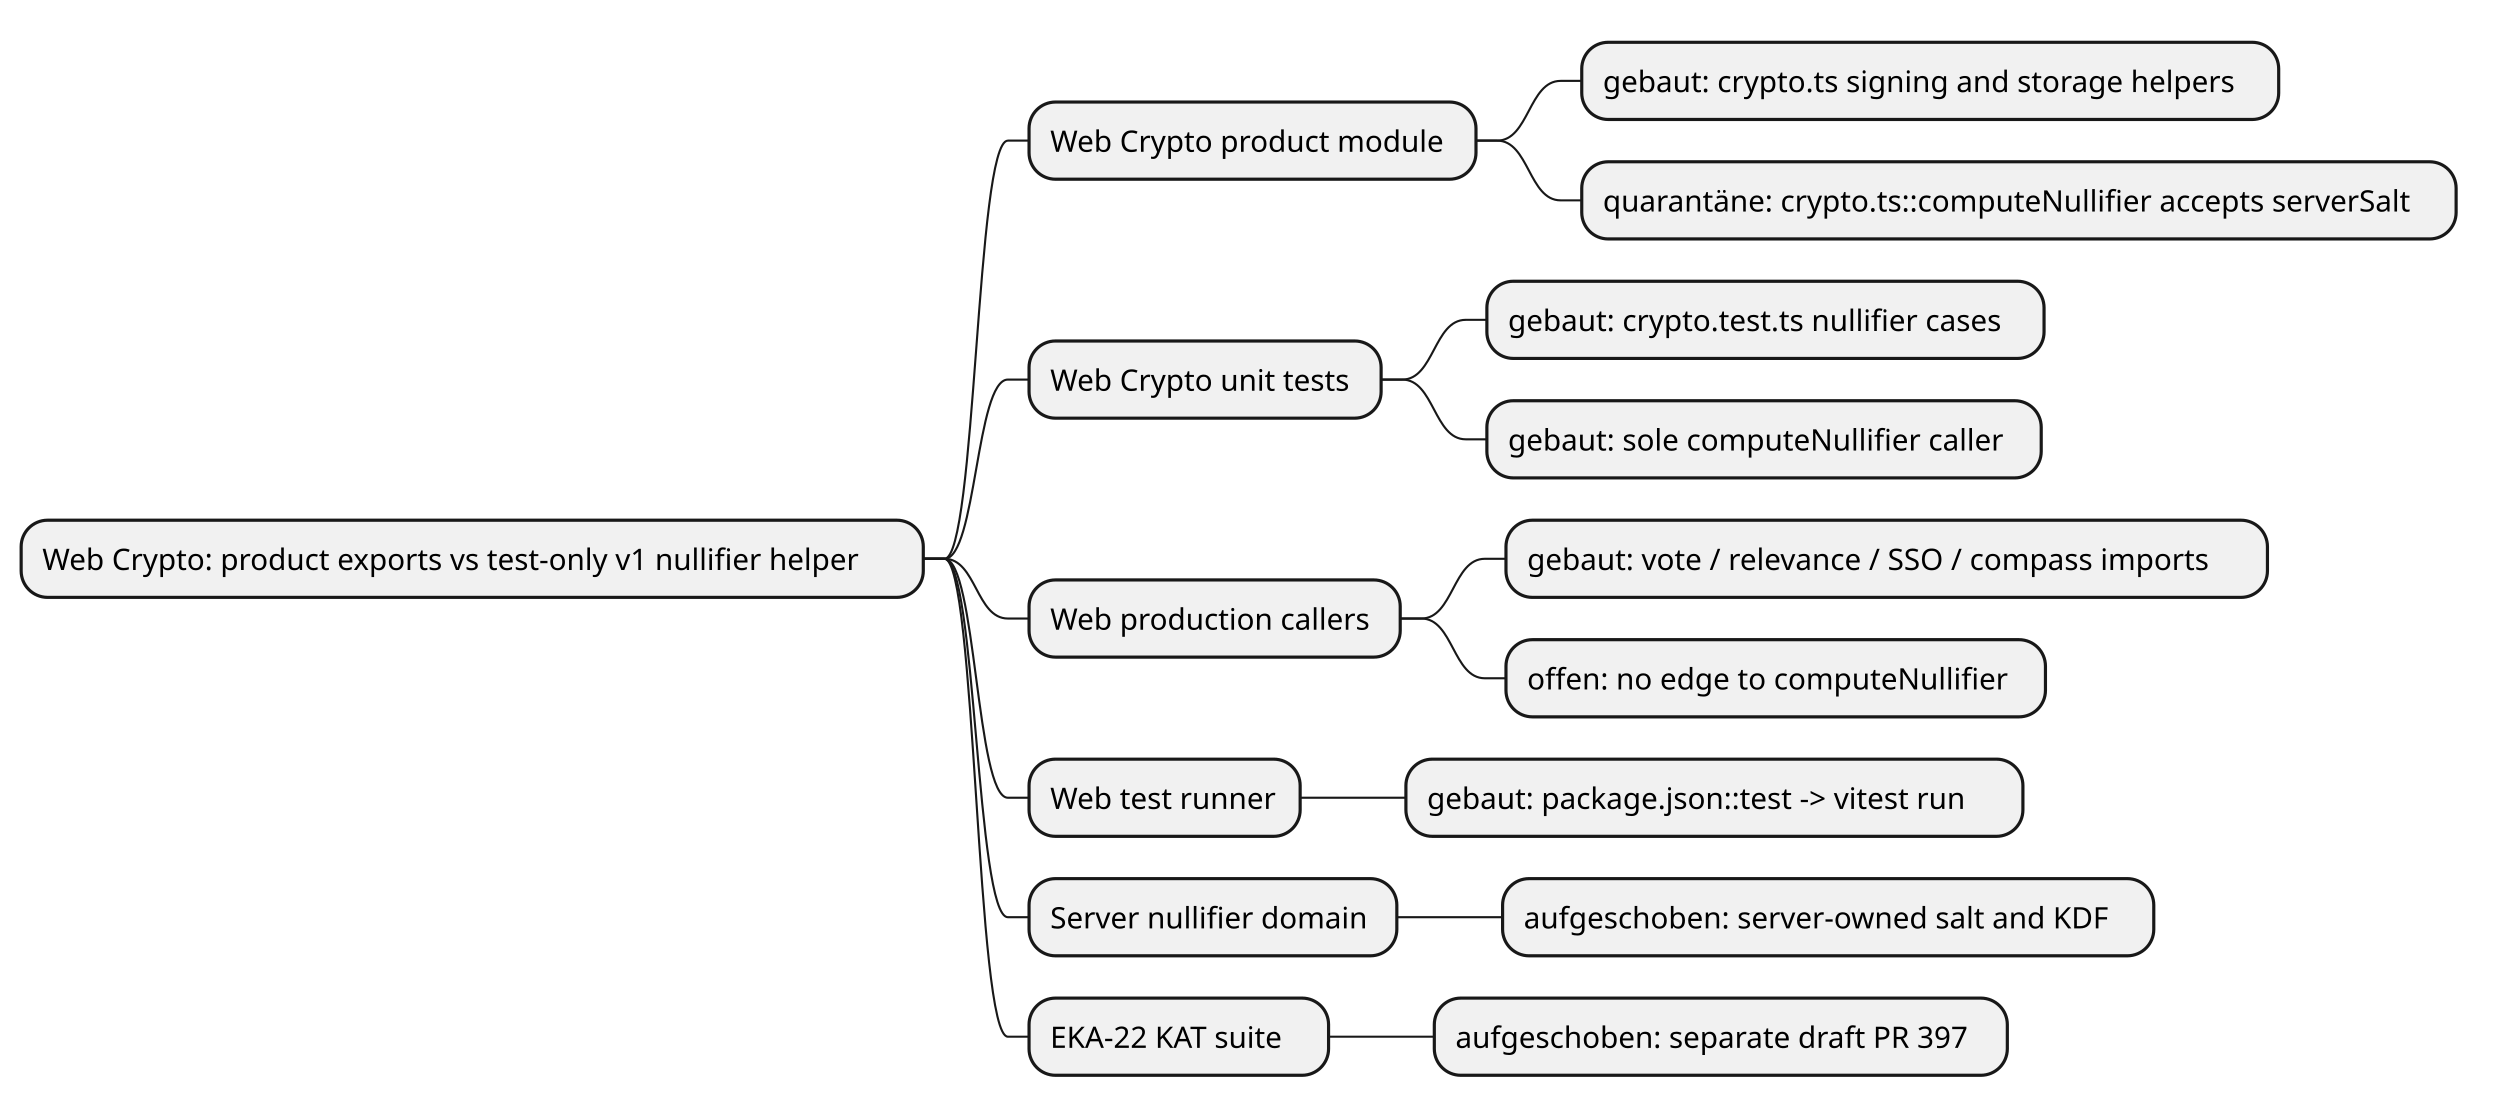
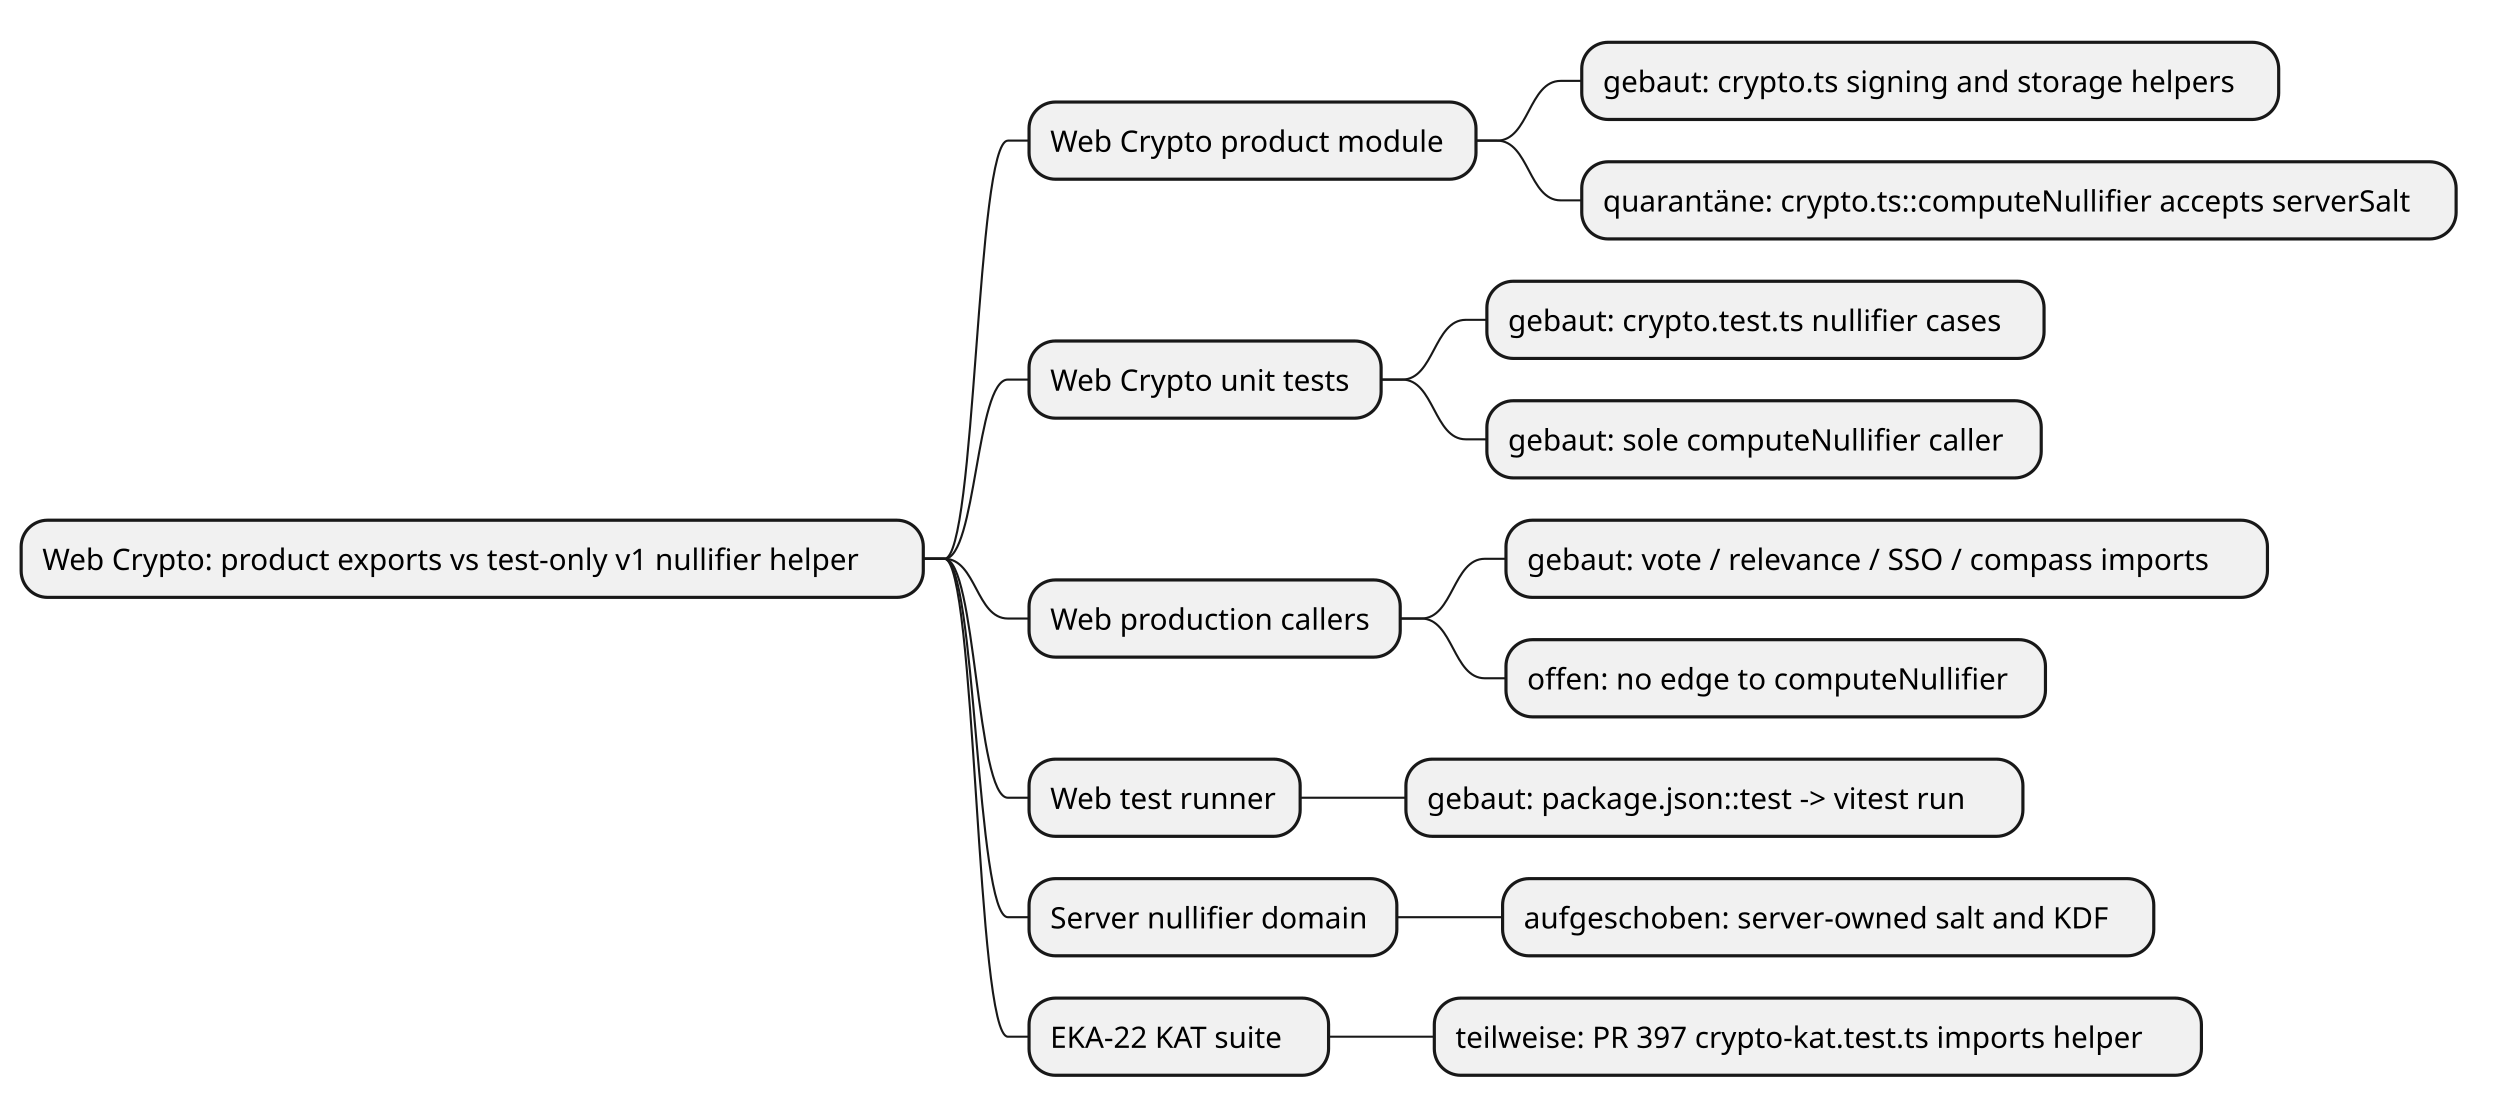
<svg xmlns="http://www.w3.org/2000/svg" version="1.1" data-diagram-type="MINDMAP" style="width:1182px;height:529px;background:#FFFFFF;" width="1182px" height="529px" viewBox="0 0 1182 529" zoomAndPan="magnify" preserveAspectRatio="none" contentStyleType="text/css">
  <defs />
  <g font-family="sans-serif" lengthAdjust="spacing">
    <rect x="10" y="245.953" width="426.533" height="36.488" fill="#F1F1F1" style="stroke:#181818;stroke-width:1.5;" rx="12.5" ry="12.5" />
    <text x="20" y="269.488" fill="#000" font-size="14" textLength="406.533">Web Crypto: product exports vs test-only v1 nullifier helper</text>
    <rect x="486.533" y="48.244" width="211.317" height="36.488" fill="#F1F1F1" style="stroke:#181818;stroke-width:1.5;" rx="12.5" ry="12.5" />
    <text x="496.533" y="71.779" fill="#000" font-size="14" textLength="191.317">Web Crypto product module</text>
    <rect x="747.851" y="20" width="329.511" height="36.488" fill="#F1F1F1" style="stroke:#181818;stroke-width:1.5;" rx="12.5" ry="12.5" />
    <text x="757.851" y="43.535" fill="#000" font-size="14" textLength="309.511">gebaut: crypto.ts signing and storage helpers</text>
    <path d="M697.851,66.488 L707.851,66.488 C722.851,66.488 722.851,38.244 737.851,38.244 L747.851,38.244" style="stroke:#181818;stroke-width:1;" fill="none" />
    <rect x="747.851" y="76.488" width="413.401" height="36.488" fill="#F1F1F1" style="stroke:#181818;stroke-width:1.5;" rx="12.5" ry="12.5" />
    <text x="757.851" y="100.023" fill="#000" font-size="14" textLength="393.401">quarantäne: crypto.ts::computeNullifier accepts serverSalt</text>
    <path d="M697.851,66.488 L707.851,66.488 C722.851,66.488 722.851,94.732 737.851,94.732 L747.851,94.732" style="stroke:#181818;stroke-width:1;" fill="none" />
    <path d="M436.533,264.197 L446.533,264.197 C461.533,264.197 461.533,66.488 476.533,66.488 L486.533,66.488" style="stroke:#181818;stroke-width:1;" fill="none" />
    <rect x="486.533" y="161.221" width="166.46" height="36.488" fill="#F1F1F1" style="stroke:#181818;stroke-width:1.5;" rx="12.5" ry="12.5" />
    <text x="496.533" y="184.756" fill="#000" font-size="14" textLength="146.46">Web Crypto unit tests</text>
    <rect x="702.993" y="132.977" width="263.435" height="36.488" fill="#F1F1F1" style="stroke:#181818;stroke-width:1.5;" rx="12.5" ry="12.5" />
    <text x="712.993" y="156.512" fill="#000" font-size="14" textLength="243.435">gebaut: crypto.test.ts nullifier cases</text>
    <path d="M652.993,179.465 L662.993,179.465 C677.993,179.465 677.993,151.221 692.993,151.221 L702.993,151.221" style="stroke:#181818;stroke-width:1;" fill="none" />
    <rect x="702.993" y="189.465" width="262.095" height="36.488" fill="#F1F1F1" style="stroke:#181818;stroke-width:1.5;" rx="12.5" ry="12.5" />
    <text x="712.993" y="213" fill="#000" font-size="14" textLength="242.095">gebaut: sole computeNullifier caller</text>
    <path d="M652.993,179.465 L662.993,179.465 C677.993,179.465 677.993,207.709 692.993,207.709 L702.993,207.709" style="stroke:#181818;stroke-width:1;" fill="none" />
    <path d="M436.533,264.197 L446.533,264.197 C461.533,264.197 461.533,179.465 476.533,179.465 L486.533,179.465" style="stroke:#181818;stroke-width:1;" fill="none" />
    <rect x="486.533" y="274.197" width="175.49" height="36.488" fill="#F1F1F1" style="stroke:#181818;stroke-width:1.5;" rx="12.5" ry="12.5" />
    <text x="496.533" y="297.732" fill="#000" font-size="14" textLength="155.49">Web production callers</text>
    <rect x="712.023" y="245.953" width="360.026" height="36.488" fill="#F1F1F1" style="stroke:#181818;stroke-width:1.5;" rx="12.5" ry="12.5" />
    <text x="722.023" y="269.488" fill="#000" font-size="14" textLength="340.026">gebaut: vote / relevance / SSO / compass imports</text>
    <path d="M662.023,292.441 L672.023,292.441 C687.023,292.441 687.023,264.197 702.023,264.197 L712.023,264.197" style="stroke:#181818;stroke-width:1;" fill="none" />
    <rect x="712.023" y="302.441" width="255.067" height="36.488" fill="#F1F1F1" style="stroke:#181818;stroke-width:1.5;" rx="12.5" ry="12.5" />
    <text x="722.023" y="325.977" fill="#000" font-size="14" textLength="235.067">offen: no edge to computeNullifier</text>
    <path d="M662.023,292.441 L672.023,292.441 C687.023,292.441 687.023,320.686 702.023,320.686 L712.023,320.686" style="stroke:#181818;stroke-width:1;" fill="none" />
    <path d="M436.533,264.197 L446.533,264.197 C461.533,264.197 461.533,292.441 476.533,292.441 L486.533,292.441" style="stroke:#181818;stroke-width:1;" fill="none" />
    <rect x="486.533" y="358.93" width="128.179" height="36.488" fill="#F1F1F1" style="stroke:#181818;stroke-width:1.5;" rx="12.5" ry="12.5" />
    <text x="496.533" y="382.465" fill="#000" font-size="14" textLength="108.179">Web test runner</text>
    <rect x="664.712" y="358.93" width="291.722" height="36.488" fill="#F1F1F1" style="stroke:#181818;stroke-width:1.5;" rx="12.5" ry="12.5" />
    <text x="674.712" y="382.465" fill="#000" font-size="14" textLength="271.722">gebaut: package.json::test -&gt; vitest run</text>
    <path d="M614.712,377.174 L624.712,377.174 C639.712,377.174 639.712,377.174 654.712,377.174 L664.712,377.174" style="stroke:#181818;stroke-width:1;" fill="none" />
    <path d="M436.533,264.197 L446.533,264.197 C461.533,264.197 461.533,377.174 476.533,377.174 L486.533,377.174" style="stroke:#181818;stroke-width:1;" fill="none" />
    <rect x="486.533" y="415.418" width="173.891" height="36.488" fill="#F1F1F1" style="stroke:#181818;stroke-width:1.5;" rx="12.5" ry="12.5" />
    <text x="496.533" y="438.953" fill="#000" font-size="14" textLength="153.891">Server nullifier domain</text>
    <rect x="710.424" y="415.418" width="307.882" height="36.488" fill="#F1F1F1" style="stroke:#181818;stroke-width:1.5;" rx="12.5" ry="12.5" />
    <text x="720.424" y="438.953" fill="#000" font-size="14" textLength="287.882">aufgeschoben: server-owned salt and KDF</text>
    <path d="M660.424,433.662 L670.424,433.662 C685.424,433.662 685.424,433.662 700.424,433.662 L710.424,433.662" style="stroke:#181818;stroke-width:1;" fill="none" />
    <path d="M436.533,264.197 L446.533,264.197 C461.533,264.197 461.533,433.662 476.533,433.662 L486.533,433.662" style="stroke:#181818;stroke-width:1;" fill="none" />
    <rect x="486.533" y="471.906" width="141.611" height="36.488" fill="#F1F1F1" style="stroke:#181818;stroke-width:1.5;" rx="12.5" ry="12.5" />
    <text x="496.533" y="495.441" fill="#000" font-size="14" textLength="121.611">EKA-22 KAT suite</text>
-     <rect x="678.145" y="471.906" width="270.92" height="36.488" fill="#F1F1F1" style="stroke:#181818;stroke-width:1.5;" rx="12.5" ry="12.5" />
-     <text x="688.145" y="495.441" fill="#000" font-size="14" textLength="250.92">aufgeschoben: separate draft PR 397</text>
+     <rect x="678.145" y="471.906" width="362.686" height="36.488" fill="#F1F1F1" style="stroke:#181818;stroke-width:1.5;" rx="12.5" ry="12.5" />
+     <text x="688.145" y="495.441" fill="#000" font-size="14" textLength="342.686">teilweise: PR 397 crypto-kat.test.ts imports helper</text>
    <path d="M628.145,490.15 L638.145,490.15 C653.145,490.15 653.145,490.15 668.145,490.15 L678.145,490.15" style="stroke:#181818;stroke-width:1;" fill="none" />
    <path d="M436.533,264.197 L446.533,264.197 C461.533,264.197 461.533,490.15 476.533,490.15 L486.533,490.15" style="stroke:#181818;stroke-width:1;" fill="none" />
  </g>
</svg>
